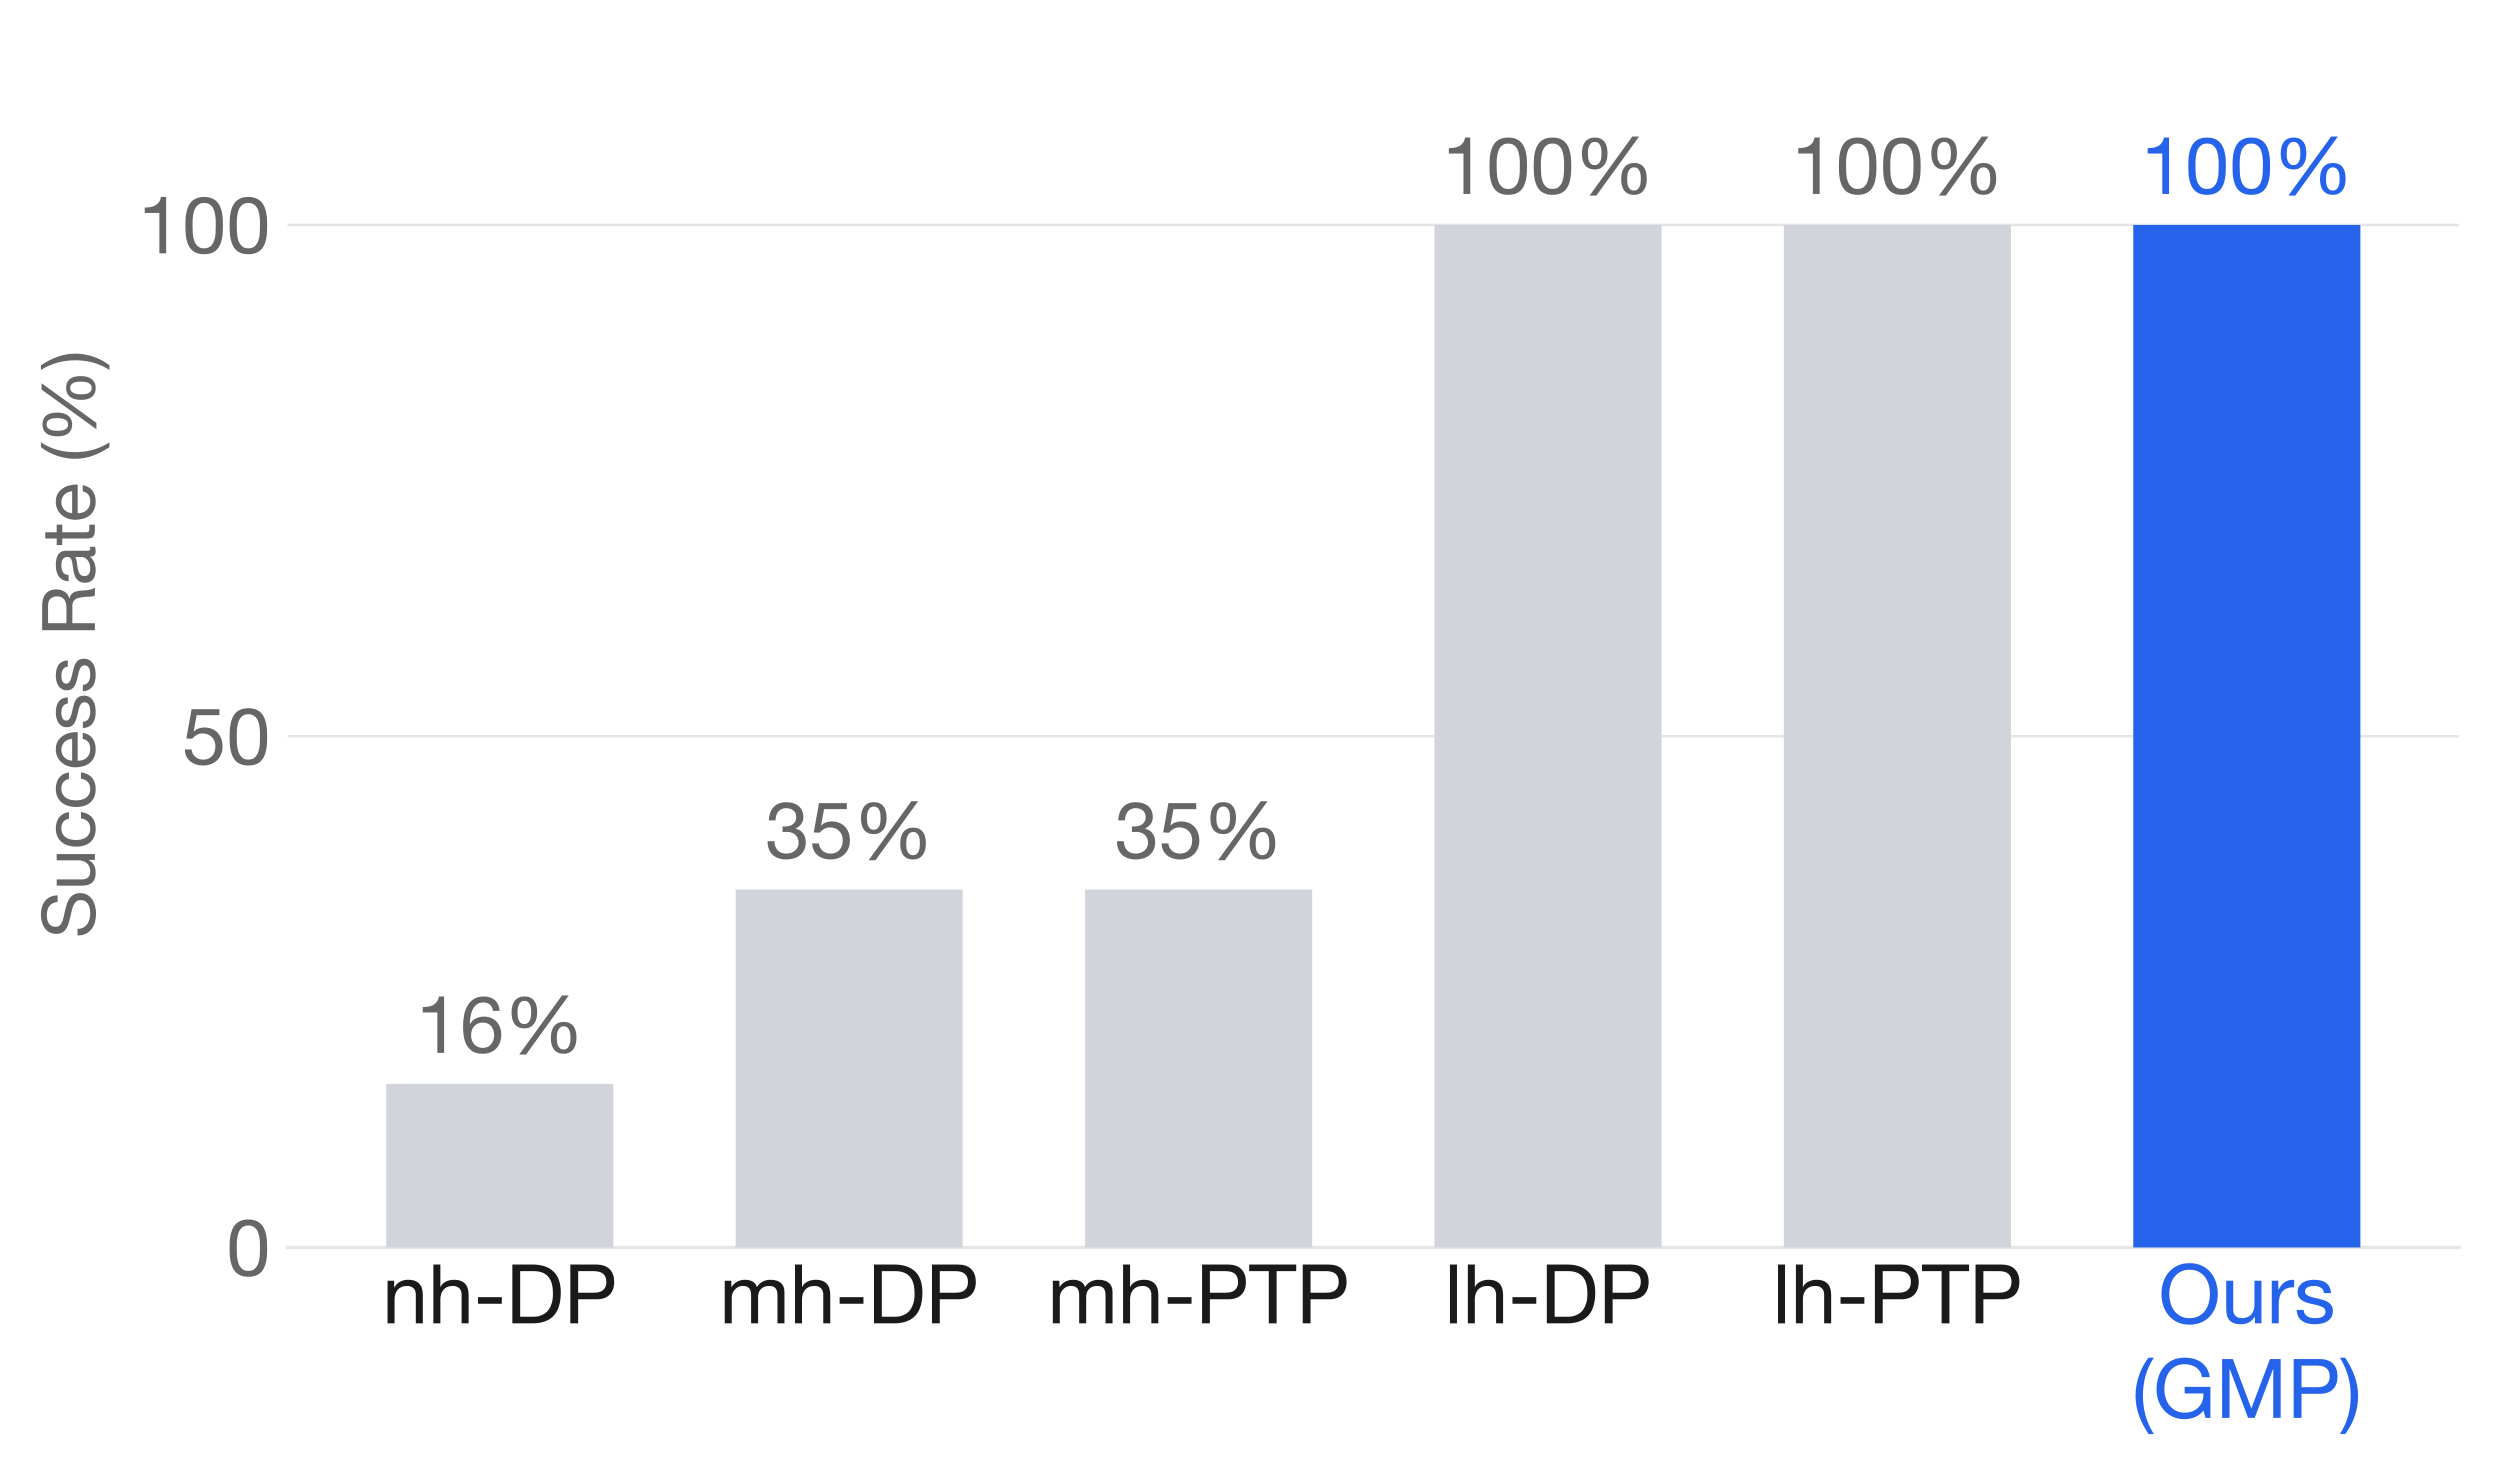
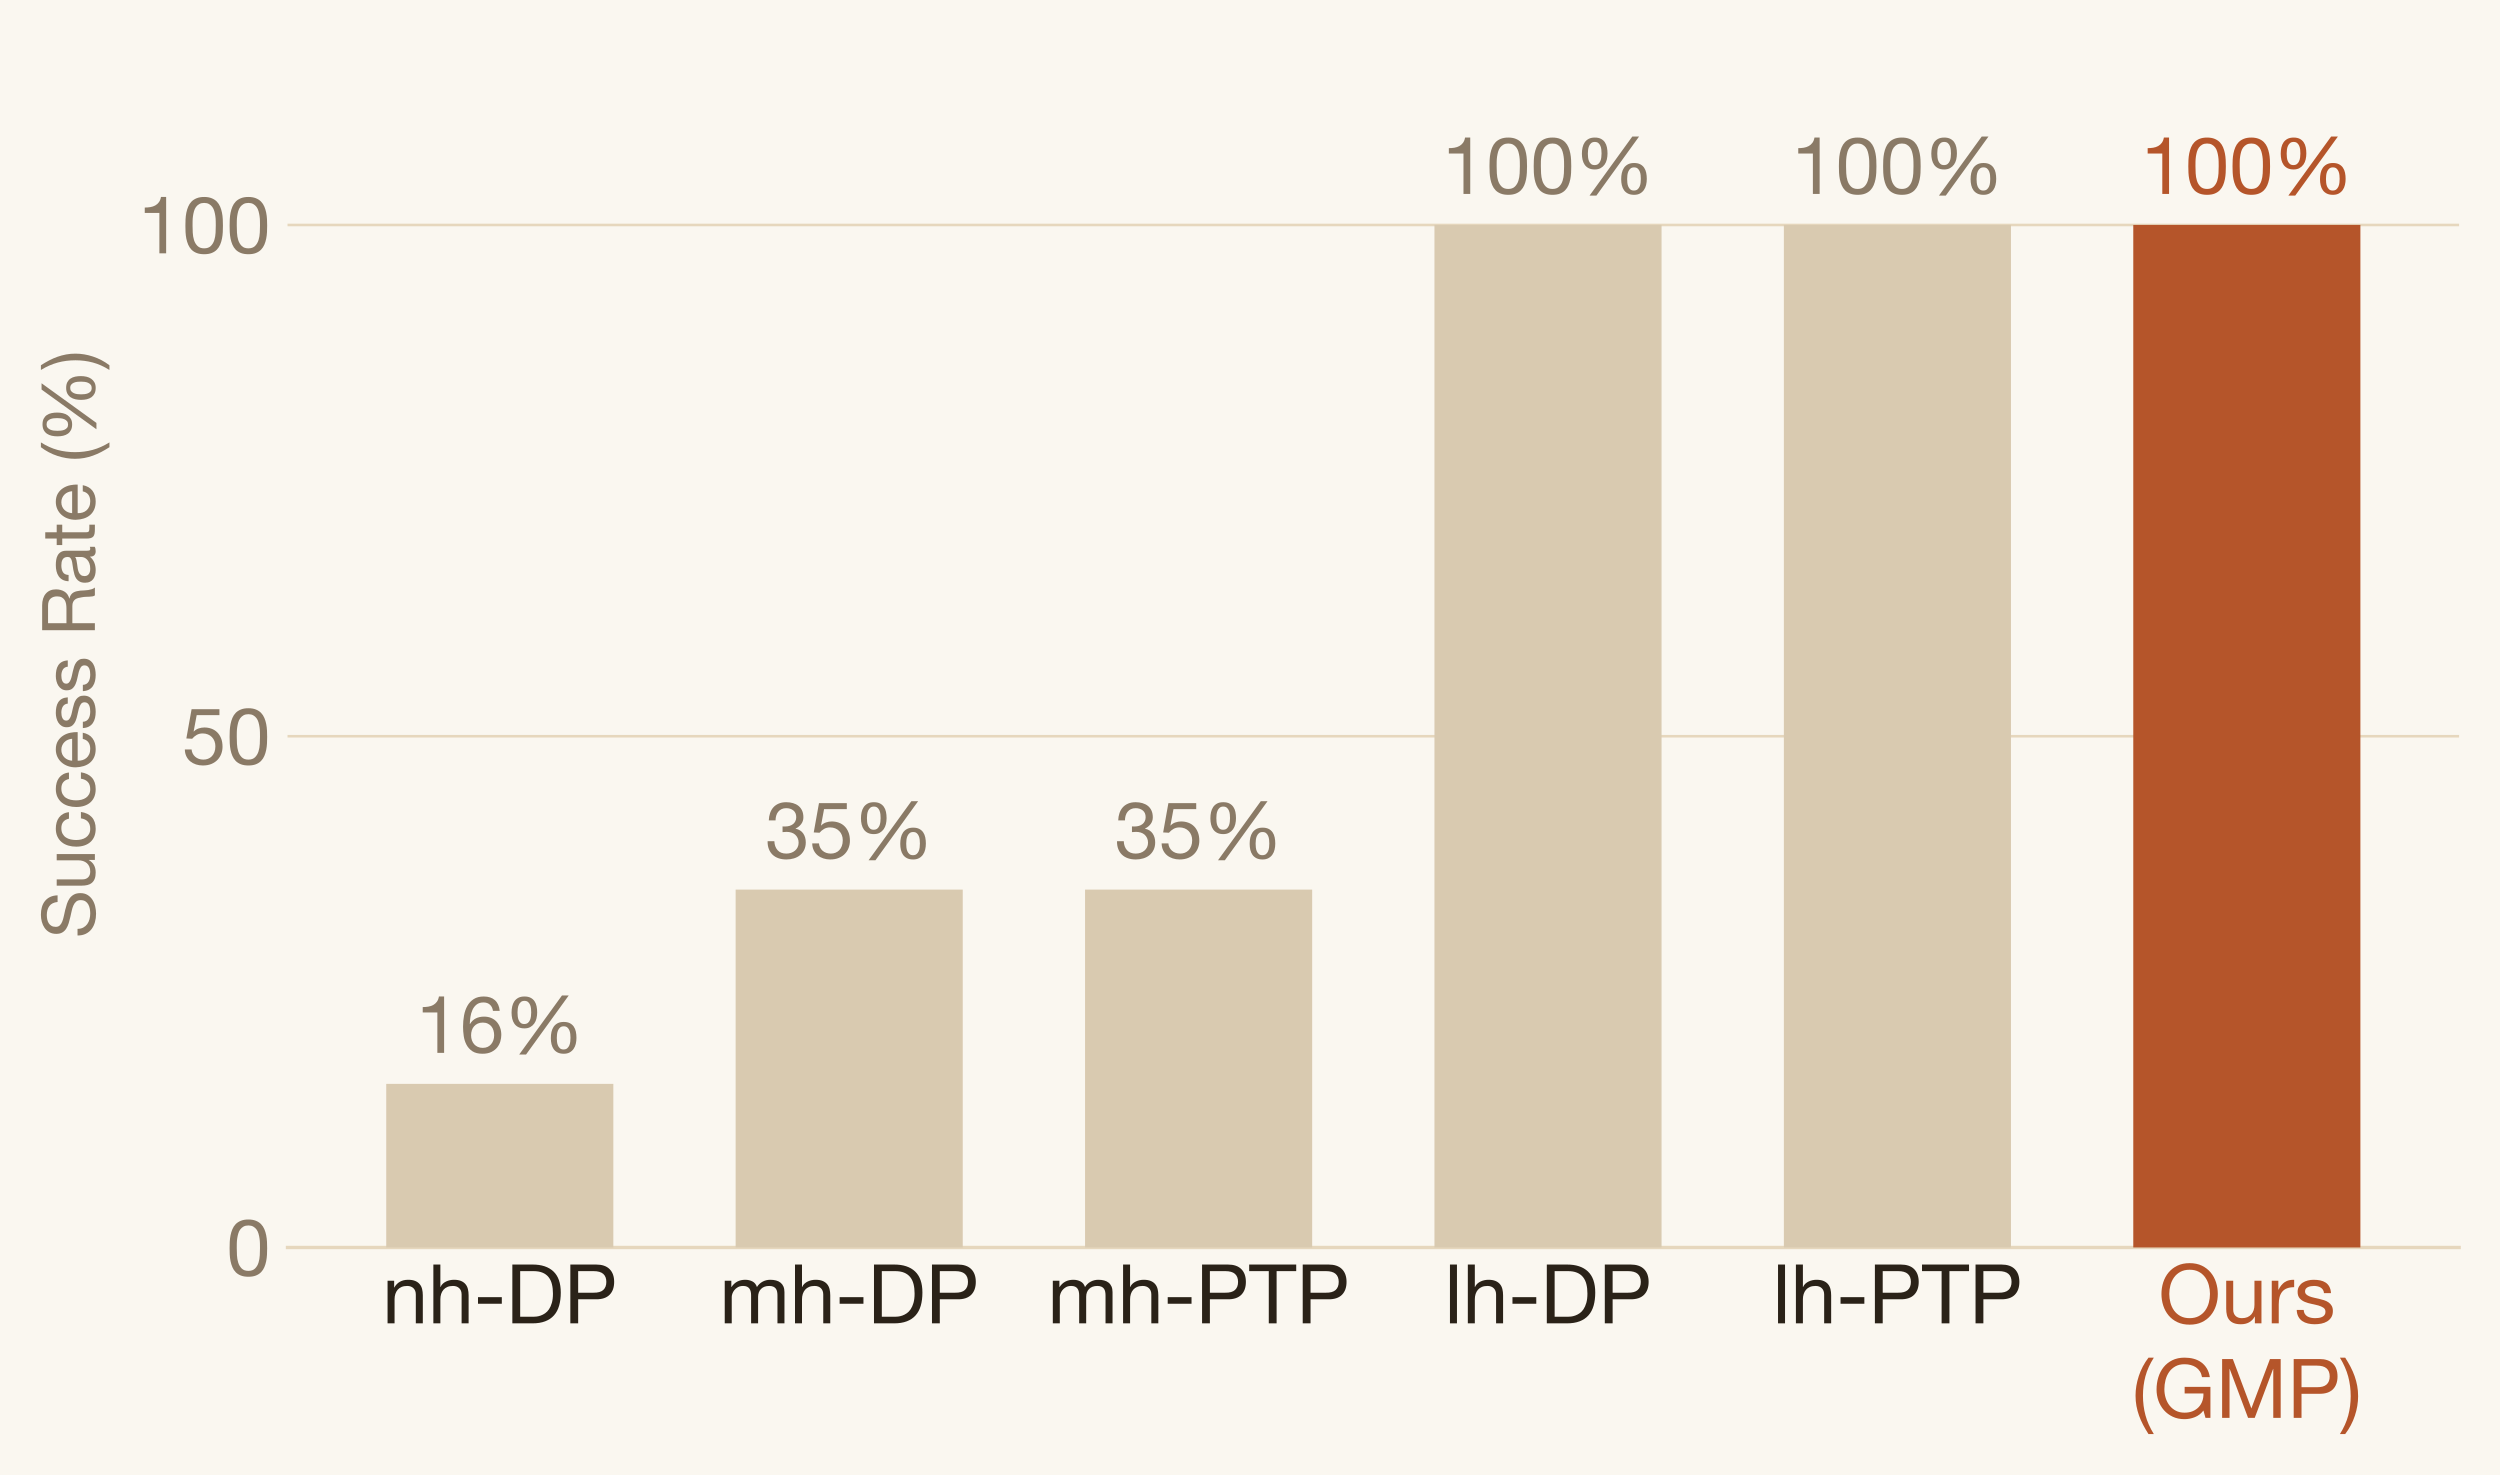
<svg xmlns="http://www.w3.org/2000/svg" xmlns:xlink="http://www.w3.org/1999/xlink" width="440.083pt" height="259.646pt" viewBox="0 0 440.083 259.646" version="1.1">
  <defs>
    <style type="text/css">*{stroke-linejoin: round; stroke-linecap: butt}</style>
  </defs>
  <g id="figure_1">
    <g id="patch_1">
-       <path d="M 0 259.646  L 440.083 259.646  L 440.083 0  L 0 0  z " style="fill: #ffffff" />
+       <path d="M 0 259.646  L 440.083 259.646  L 440.083 0  L 0 0  z " style="fill: #faf7f0" />
    </g>
    <g id="axes_1">
      <g id="patch_2">
-         <path d="M 50.613 219.6  L 432.883 219.6  L 432.883 7.2  L 50.613 7.2  z " style="fill: #ffffff" />
+         <path d="M 50.613 219.6  L 432.883 219.6  L 432.883 7.2  L 50.613 7.2  z " style="fill: #faf7f0" />
      </g>
      <g id="matplotlib.axis_1">
        <g id="xtick_1">
          <g id="line2d_1" />
          <g id="text_1">
-             <g style="fill: #1a1a1a" transform="translate(67.29484 232.9539) scale(0.145 -0.145)">
+             <g style="fill: #2a2218" transform="translate(67.29484 232.9539) scale(0.145 -0.145)">
              <defs>
                <path id="HelveticaNeue-6e" d="M 410 3309  L 410 0  L 954 0  L 954 1869  Q 954 2093 1014 2281  Q 1075 2470 1196 2611  Q 1318 2752 1500 2829  Q 1683 2906 1933 2906  Q 2246 2906 2425 2726  Q 2605 2547 2605 2240  L 2605 0  L 3149 0  L 3149 2176  Q 3149 2445 3094 2665  Q 3040 2886 2905 3046  Q 2771 3206 2553 3296  Q 2336 3386 2010 3386  Q 1274 3386 934 2784  L 922 2784  L 922 3309  L 410 3309  z " transform="scale(0.015625)" />
                <path id="HelveticaNeue-68" d="M 410 4570  L 410 0  L 954 0  L 954 1869  Q 954 2093 1014 2281  Q 1075 2470 1196 2611  Q 1318 2752 1500 2829  Q 1683 2906 1933 2906  Q 2246 2906 2425 2726  Q 2605 2547 2605 2240  L 2605 0  L 3149 0  L 3149 2176  Q 3149 2445 3094 2665  Q 3040 2886 2905 3046  Q 2771 3206 2553 3296  Q 2336 3386 2010 3386  Q 1862 3386 1705 3354  Q 1549 3322 1405 3254  Q 1261 3187 1145 3081  Q 1030 2976 966 2822  L 954 2822  L 954 4570  L 410 4570  z " transform="scale(0.015625)" />
                <path id="HelveticaNeue-2d" d="M 320 2035  L 320 1523  L 2170 1523  L 2170 2035  L 320 2035  z " transform="scale(0.015625)" />
                <path id="HelveticaNeue-44" d="M 1107 512  L 1107 4058  L 2131 4058  Q 2554 4058 2842 3939  Q 3130 3821 3312 3593  Q 3494 3366 3574 3043  Q 3654 2720 3654 2310  Q 3654 1888 3568 1590  Q 3482 1293 3347 1094  Q 3213 896 3043 781  Q 2874 666 2701 605  Q 2528 544 2374 528  Q 2221 512 2118 512  L 1107 512  z M 499 4570  L 499 0  L 2067 0  Q 2637 0 3053 160  Q 3469 320 3737 624  Q 4006 928 4134 1373  Q 4262 1818 4262 2394  Q 4262 3494 3692 4032  Q 3123 4570 2067 4570  L 499 4570  z " transform="scale(0.015625)" />
                <path id="HelveticaNeue-50" d="M 1107 2381  L 1107 4058  L 2298 4058  Q 2816 4058 3056 3843  Q 3296 3629 3296 3219  Q 3296 2810 3056 2592  Q 2816 2374 2298 2381  L 1107 2381  z M 499 4570  L 499 0  L 1107 0  L 1107 1869  L 2502 1869  Q 3194 1862 3549 2220  Q 3904 2579 3904 3219  Q 3904 3859 3549 4214  Q 3194 4570 2502 4570  L 499 4570  z " transform="scale(0.015625)" />
              </defs>
              <use xlink:href="#HelveticaNeue-6e" />
              <use xlink:href="#HelveticaNeue-68" transform="translate(55.59999 0)" />
              <use xlink:href="#HelveticaNeue-2d" transform="translate(111.2 0)" />
              <use xlink:href="#HelveticaNeue-44" transform="translate(150.1 0)" />
              <use xlink:href="#HelveticaNeue-50" transform="translate(220.5 0)" />
            </g>
          </g>
        </g>
        <g id="xtick_2">
          <g id="line2d_2" />
          <g id="text_2">
-             <g style="fill: #1a1a1a" transform="translate(126.649 232.9539) scale(0.145 -0.145)">
+             <g style="fill: #2a2218" transform="translate(126.649 232.9539) scale(0.145 -0.145)">
              <defs>
                <path id="HelveticaNeue-6d" d="M 410 3309  L 410 0  L 954 0  L 954 2061  Q 954 2157 1002 2301  Q 1050 2445 1155 2579  Q 1261 2714 1430 2810  Q 1600 2906 1837 2906  Q 2022 2906 2140 2851  Q 2259 2797 2329 2697  Q 2400 2598 2429 2464  Q 2458 2330 2458 2170  L 2458 0  L 3002 0  L 3002 2061  Q 3002 2445 3232 2675  Q 3462 2906 3866 2906  Q 4064 2906 4189 2848  Q 4314 2790 4384 2691  Q 4454 2592 4480 2457  Q 4506 2323 4506 2170  L 4506 0  L 5050 0  L 5050 2426  Q 5050 2682 4970 2864  Q 4890 3046 4746 3161  Q 4602 3277 4400 3331  Q 4198 3386 3949 3386  Q 3622 3386 3350 3238  Q 3078 3091 2912 2822  Q 2810 3130 2560 3258  Q 2310 3386 2003 3386  Q 1306 3386 934 2822  L 922 2822  L 922 3309  L 410 3309  z " transform="scale(0.015625)" />
              </defs>
              <use xlink:href="#HelveticaNeue-6d" />
              <use xlink:href="#HelveticaNeue-68" transform="translate(85.29999 0)" />
              <use xlink:href="#HelveticaNeue-2d" transform="translate(140.9 0)" />
              <use xlink:href="#HelveticaNeue-44" transform="translate(179.8 0)" />
              <use xlink:href="#HelveticaNeue-50" transform="translate(250.2 0)" />
            </g>
          </g>
        </g>
        <g id="xtick_3">
          <g id="line2d_3" />
          <g id="text_3">
-             <g style="fill: #1a1a1a" transform="translate(184.4014 232.9539) scale(0.145 -0.145)">
+             <g style="fill: #2a2218" transform="translate(184.4014 232.9539) scale(0.145 -0.145)">
              <defs>
                <path id="HelveticaNeue-54" d="M 1536 4058  L 1536 0  L 2144 0  L 2144 4058  L 3667 4058  L 3667 4570  L 13 4570  L 13 4058  L 1536 4058  z " transform="scale(0.015625)" />
              </defs>
              <use xlink:href="#HelveticaNeue-6d" />
              <use xlink:href="#HelveticaNeue-68" transform="translate(85.29999 0)" />
              <use xlink:href="#HelveticaNeue-2d" transform="translate(140.9 0)" />
              <use xlink:href="#HelveticaNeue-50" transform="translate(179.8 0)" />
              <use xlink:href="#HelveticaNeue-54" transform="translate(244.6 0)" />
              <use xlink:href="#HelveticaNeue-50" transform="translate(302 0)" />
            </g>
          </g>
        </g>
        <g id="xtick_4">
          <g id="line2d_4" />
          <g id="text_4">
-             <g style="fill: #1a1a1a" transform="translate(254.2386 232.9539) scale(0.145 -0.145)">
+             <g style="fill: #2a2218" transform="translate(254.2386 232.9539) scale(0.145 -0.145)">
              <defs>
                <path id="HelveticaNeue-6c" d="M 442 4570  L 442 0  L 986 0  L 986 4570  L 442 4570  z " transform="scale(0.015625)" />
              </defs>
              <use xlink:href="#HelveticaNeue-6c" />
              <use xlink:href="#HelveticaNeue-68" transform="translate(22.2 0)" />
              <use xlink:href="#HelveticaNeue-2d" transform="translate(77.79999 0)" />
              <use xlink:href="#HelveticaNeue-44" transform="translate(116.7 0)" />
              <use xlink:href="#HelveticaNeue-50" transform="translate(187.1 0)" />
            </g>
          </g>
        </g>
        <g id="xtick_5">
          <g id="line2d_5" />
          <g id="text_5">
-             <g style="fill: #1a1a1a" transform="translate(311.991 232.9539) scale(0.145 -0.145)">
+             <g style="fill: #2a2218" transform="translate(311.991 232.9539) scale(0.145 -0.145)">
              <use xlink:href="#HelveticaNeue-6c" />
              <use xlink:href="#HelveticaNeue-68" transform="translate(22.2 0)" />
              <use xlink:href="#HelveticaNeue-2d" transform="translate(77.79999 0)" />
              <use xlink:href="#HelveticaNeue-50" transform="translate(116.7 0)" />
              <use xlink:href="#HelveticaNeue-54" transform="translate(181.5 0)" />
              <use xlink:href="#HelveticaNeue-50" transform="translate(238.9 0)" />
            </g>
          </g>
        </g>
        <g id="xtick_6">
          <g id="line2d_6" />
          <g id="text_6">
-             <g style="fill: #2563eb" transform="translate(379.9375 232.9539) scale(0.145 -0.145)">
+             <g style="fill: #b5552a" transform="translate(379.9375 232.9539) scale(0.145 -0.145)">
              <defs>
                <path id="HelveticaNeue-4f" d="M 851 2285  Q 851 2630 940 2966  Q 1030 3302 1222 3571  Q 1414 3840 1715 4003  Q 2016 4166 2432 4166  Q 2848 4166 3149 4003  Q 3450 3840 3642 3571  Q 3834 3302 3923 2966  Q 4013 2630 4013 2285  Q 4013 1939 3923 1603  Q 3834 1267 3642 998  Q 3450 730 3149 566  Q 2848 403 2432 403  Q 2016 403 1715 566  Q 1414 730 1222 998  Q 1030 1267 940 1603  Q 851 1939 851 2285  z M 243 2285  Q 243 1818 380 1386  Q 518 954 793 621  Q 1069 288 1478 93  Q 1888 -102 2432 -102  Q 2976 -102 3385 93  Q 3795 288 4070 621  Q 4346 954 4483 1386  Q 4621 1818 4621 2285  Q 4621 2752 4483 3184  Q 4346 3616 4070 3949  Q 3795 4282 3385 4480  Q 2976 4678 2432 4678  Q 1888 4678 1478 4480  Q 1069 4282 793 3949  Q 518 3616 380 3184  Q 243 2752 243 2285  z " transform="scale(0.015625)" />
                <path id="HelveticaNeue-75" d="M 3149 0  L 3149 3309  L 2605 3309  L 2605 1440  Q 2605 1216 2544 1027  Q 2483 838 2361 697  Q 2240 557 2057 480  Q 1875 403 1626 403  Q 1312 403 1133 582  Q 954 762 954 1069  L 954 3309  L 410 3309  L 410 1133  Q 410 864 464 643  Q 518 422 652 262  Q 787 102 1004 16  Q 1222 -70 1549 -70  Q 1914 -70 2182 74  Q 2451 218 2624 525  L 2637 525  L 2637 0  L 3149 0  z " transform="scale(0.015625)" />
                <path id="HelveticaNeue-72" d="M 390 3309  L 390 0  L 934 0  L 934 1472  Q 934 1792 998 2038  Q 1062 2285 1203 2457  Q 1344 2630 1574 2720  Q 1805 2810 2131 2810  L 2131 3386  Q 1690 3398 1402 3206  Q 1114 3014 915 2611  L 902 2611  L 902 3309  L 390 3309  z " transform="scale(0.015625)" />
                <path id="HelveticaNeue-73" d="M 742 1043  L 198 1043  Q 211 736 326 521  Q 442 307 634 176  Q 826 45 1075 -12  Q 1325 -70 1600 -70  Q 1850 -70 2102 -22  Q 2355 26 2556 147  Q 2758 269 2883 467  Q 3008 666 3008 966  Q 3008 1203 2915 1363  Q 2822 1523 2672 1628  Q 2522 1734 2326 1798  Q 2131 1862 1926 1907  Q 1734 1952 1542 1993  Q 1350 2035 1196 2096  Q 1043 2157 944 2249  Q 845 2342 845 2483  Q 845 2611 909 2691  Q 973 2771 1075 2819  Q 1178 2867 1302 2886  Q 1427 2906 1549 2906  Q 1683 2906 1814 2877  Q 1946 2848 2054 2784  Q 2163 2720 2233 2614  Q 2304 2509 2317 2349  L 2861 2349  Q 2842 2650 2733 2851  Q 2624 3053 2441 3171  Q 2259 3290 2022 3338  Q 1786 3386 1504 3386  Q 1286 3386 1065 3331  Q 845 3277 669 3165  Q 493 3053 381 2873  Q 269 2694 269 2445  Q 269 2125 429 1945  Q 589 1766 829 1667  Q 1069 1568 1350 1513  Q 1632 1459 1872 1392  Q 2112 1325 2272 1216  Q 2432 1107 2432 896  Q 2432 742 2355 643  Q 2278 544 2160 493  Q 2042 442 1901 422  Q 1760 403 1632 403  Q 1466 403 1309 435  Q 1152 467 1027 540  Q 902 614 825 739  Q 749 864 742 1043  z " transform="scale(0.015625)" />
              </defs>
              <use xlink:href="#HelveticaNeue-4f" />
              <use xlink:href="#HelveticaNeue-75" transform="translate(75.99998 0)" />
              <use xlink:href="#HelveticaNeue-72" transform="translate(131.6 0)" />
              <use xlink:href="#HelveticaNeue-73" transform="translate(164.9 0)" />
            </g>
-             <g style="fill: #2563eb" transform="translate(375.2454 249.589) scale(0.145 -0.145)">
+             <g style="fill: #b5552a" transform="translate(375.2454 249.589) scale(0.145 -0.145)">
              <defs>
                <path id="HelveticaNeue-28" d="M 1306 -1261  L 1722 -1261  Q 1267 -525 1072 198  Q 877 922 877 1728  Q 877 2515 1069 3232  Q 1261 3949 1722 4678  L 1306 4678  Q 806 4019 553 3251  Q 301 2483 301 1728  Q 301 1306 371 922  Q 442 538 573 173  Q 704 -192 889 -547  Q 1075 -902 1306 -1261  z " transform="scale(0.015625)" />
                <path id="HelveticaNeue-47" d="M 3917 570  L 4077 0  L 4461 0  L 4461 2406  L 2458 2406  L 2458 1894  L 3917 1894  Q 3930 1581 3834 1309  Q 3738 1037 3549 835  Q 3360 634 3085 518  Q 2810 403 2451 403  Q 2067 403 1776 553  Q 1485 704 1286 957  Q 1088 1210 985 1539  Q 883 1869 883 2227  Q 883 2592 972 2941  Q 1062 3290 1251 3562  Q 1440 3834 1737 4000  Q 2035 4166 2451 4166  Q 2707 4166 2934 4105  Q 3162 4045 3341 3923  Q 3520 3802 3641 3613  Q 3763 3424 3808 3162  L 4416 3162  Q 4352 3565 4176 3849  Q 4000 4134 3741 4320  Q 3482 4506 3152 4592  Q 2822 4678 2451 4678  Q 1907 4678 1500 4476  Q 1094 4275 822 3936  Q 550 3597 412 3145  Q 275 2694 275 2195  Q 275 1747 422 1331  Q 570 915 851 595  Q 1133 275 1536 86  Q 1939 -102 2451 -102  Q 2854 -102 3251 54  Q 3648 211 3917 570  z " transform="scale(0.015625)" />
                <path id="HelveticaNeue-4d" d="M 512 4570  L 512 0  L 1088 0  L 1088 3802  L 1101 3802  L 2528 0  L 3046 0  L 4474 3802  L 4486 3802  L 4486 0  L 5062 0  L 5062 4570  L 4230 4570  L 2784 730  L 1344 4570  L 512 4570  z " transform="scale(0.015625)" />
                <path id="HelveticaNeue-29" d="M -58 -1261  L 352 -1261  Q 851 -602 1104 163  Q 1357 928 1357 1683  Q 1357 2106 1286 2490  Q 1216 2874 1085 3242  Q 954 3610 768 3965  Q 582 4320 352 4678  L -58 4678  Q 390 3942 585 3216  Q 781 2490 781 1683  Q 781 902 589 182  Q 397 -538 -58 -1261  z " transform="scale(0.015625)" />
              </defs>
              <use xlink:href="#HelveticaNeue-28" />
              <use xlink:href="#HelveticaNeue-47" transform="translate(25.89999 0)" />
              <use xlink:href="#HelveticaNeue-4d" transform="translate(101.8 0)" />
              <use xlink:href="#HelveticaNeue-50" transform="translate(188.9 0)" />
              <use xlink:href="#HelveticaNeue-29" transform="translate(253.7 0)" />
            </g>
          </g>
        </g>
      </g>
      <g id="matplotlib.axis_2">
        <g id="ytick_1">
          <g id="line2d_7">
-             <path d="M 50.613 219.6  L 432.883 219.6  " clip-path="url(#p4e3137ba46)" style="fill: none; stroke: #e5e5e5; stroke-width: 0.45; stroke-linecap: square" />
+             <path d="M 50.613 219.6  L 432.883 219.6  " clip-path="url(#p691daef8e1)" style="fill: none; stroke: #e6d7bd; stroke-width: 0.45; stroke-linecap: square" />
          </g>
          <g id="line2d_8" />
          <g id="text_7">
-             <g style="fill: #666666" transform="translate(39.82984 224.5984) scale(0.14 -0.14)">
+             <g style="fill: #8a7a66" transform="translate(39.82984 224.5984) scale(0.14 -0.14)">
              <defs>
                <path id="HelveticaNeue-30" d="M 845 2234  Q 845 2400 848 2601  Q 851 2803 880 3004  Q 909 3206 963 3398  Q 1018 3590 1123 3734  Q 1229 3878 1389 3968  Q 1549 4058 1779 4058  Q 2010 4058 2170 3968  Q 2330 3878 2435 3734  Q 2541 3590 2595 3398  Q 2650 3206 2678 3004  Q 2707 2803 2710 2601  Q 2714 2400 2714 2234  Q 2714 1978 2698 1661  Q 2682 1344 2595 1065  Q 2509 787 2317 595  Q 2125 403 1779 403  Q 1434 403 1242 595  Q 1050 787 963 1065  Q 877 1344 861 1661  Q 845 1978 845 2234  z M 269 2227  Q 269 1978 281 1709  Q 294 1440 345 1184  Q 397 928 493 701  Q 589 474 755 301  Q 922 128 1174 29  Q 1427 -70 1779 -70  Q 2138 -70 2387 29  Q 2637 128 2803 301  Q 2970 474 3066 701  Q 3162 928 3213 1184  Q 3264 1440 3277 1709  Q 3290 1978 3290 2227  Q 3290 2477 3277 2745  Q 3264 3014 3213 3270  Q 3162 3526 3066 3756  Q 2970 3987 2803 4160  Q 2637 4333 2384 4435  Q 2131 4538 1779 4538  Q 1427 4538 1174 4435  Q 922 4333 755 4160  Q 589 3987 493 3756  Q 397 3526 345 3270  Q 294 3014 281 2745  Q 269 2477 269 2227  z " transform="scale(0.015625)" />
              </defs>
              <use xlink:href="#HelveticaNeue-30" />
            </g>
          </g>
        </g>
        <g id="ytick_2">
          <g id="line2d_9">
-             <path d="M 50.613 129.6  L 432.883 129.6  " clip-path="url(#p4e3137ba46)" style="fill: none; stroke: #e5e5e5; stroke-width: 0.45; stroke-linecap: square" />
+             <path d="M 50.613 129.6  L 432.883 129.6  " clip-path="url(#p691daef8e1)" style="fill: none; stroke: #e6d7bd; stroke-width: 0.45; stroke-linecap: square" />
          </g>
          <g id="line2d_10" />
          <g id="text_8">
-             <g style="fill: #666666" transform="translate(32.04672 134.5984) scale(0.14 -0.14)">
+             <g style="fill: #8a7a66" transform="translate(32.04672 134.5984) scale(0.14 -0.14)">
              <defs>
                <path id="HelveticaNeue-35" d="M 3008 3981  L 3008 4461  L 768 4461  L 346 2106  L 813 2080  Q 973 2272 1181 2390  Q 1389 2509 1658 2509  Q 1888 2509 2077 2432  Q 2266 2355 2400 2217  Q 2534 2080 2608 1891  Q 2682 1702 2682 1478  Q 2682 1210 2605 1008  Q 2528 806 2397 672  Q 2266 538 2090 470  Q 1914 403 1722 403  Q 1517 403 1347 464  Q 1178 525 1053 637  Q 928 749 854 899  Q 781 1050 768 1222  L 224 1222  Q 230 915 345 672  Q 461 429 659 265  Q 858 102 1117 16  Q 1376 -70 1670 -70  Q 2067 -70 2364 54  Q 2662 179 2860 390  Q 3059 602 3158 874  Q 3258 1146 3258 1434  Q 3258 1824 3142 2115  Q 3027 2406 2828 2601  Q 2630 2797 2361 2893  Q 2093 2989 1792 2989  Q 1562 2989 1328 2909  Q 1094 2829 947 2662  L 934 2675  L 1178 3981  L 3008 3981  z " transform="scale(0.015625)" />
              </defs>
              <use xlink:href="#HelveticaNeue-35" />
              <use xlink:href="#HelveticaNeue-30" transform="translate(55.59999 0)" />
            </g>
          </g>
        </g>
        <g id="ytick_3">
          <g id="line2d_11">
-             <path d="M 50.613 39.6  L 432.883 39.6  " clip-path="url(#p4e3137ba46)" style="fill: none; stroke: #e5e5e5; stroke-width: 0.45; stroke-linecap: square" />
+             <path d="M 50.613 39.6  L 432.883 39.6  " clip-path="url(#p691daef8e1)" style="fill: none; stroke: #e6d7bd; stroke-width: 0.45; stroke-linecap: square" />
          </g>
          <g id="line2d_12" />
          <g id="text_9">
-             <g style="fill: #666666" transform="translate(24.26359 44.59844) scale(0.14 -0.14)">
+             <g style="fill: #8a7a66" transform="translate(24.26359 44.59844) scale(0.14 -0.14)">
              <defs>
                <path id="HelveticaNeue-31" d="M 2278 0  L 2278 4538  L 1862 4538  Q 1818 4282 1696 4115  Q 1574 3949 1398 3853  Q 1222 3757 1004 3721  Q 787 3686 557 3686  L 557 3251  L 1734 3251  L 1734 0  L 2278 0  z " transform="scale(0.015625)" />
              </defs>
              <use xlink:href="#HelveticaNeue-31" />
              <use xlink:href="#HelveticaNeue-30" transform="translate(55.59999 0)" />
              <use xlink:href="#HelveticaNeue-30" transform="translate(111.2 0)" />
            </g>
          </g>
        </g>
        <g id="text_10">
-           <g style="fill: #666666" transform="translate(16.70219 165.1603) rotate(-90) scale(0.13 -0.13)">
+           <g style="fill: #8a7a66" transform="translate(16.70219 165.1603) rotate(-90) scale(0.13 -0.13)">
            <defs>
              <path id="HelveticaNeue-53" d="M 3142 3232  L 3718 3232  Q 3706 3610 3574 3882  Q 3443 4154 3216 4333  Q 2989 4512 2688 4595  Q 2387 4678 2035 4678  Q 1722 4678 1424 4598  Q 1126 4518 892 4355  Q 659 4192 518 3939  Q 378 3686 378 3341  Q 378 3027 502 2819  Q 627 2611 835 2480  Q 1043 2349 1305 2269  Q 1568 2189 1840 2128  Q 2112 2067 2374 2009  Q 2637 1952 2845 1859  Q 3053 1766 3177 1619  Q 3302 1472 3302 1235  Q 3302 986 3200 826  Q 3098 666 2931 573  Q 2765 480 2557 441  Q 2349 403 2144 403  Q 1888 403 1645 467  Q 1402 531 1219 665  Q 1037 800 925 1008  Q 813 1216 813 1504  L 237 1504  Q 237 1088 387 784  Q 538 480 797 285  Q 1056 90 1398 -6  Q 1741 -102 2125 -102  Q 2438 -102 2755 -28  Q 3072 45 3328 208  Q 3584 371 3747 630  Q 3910 890 3910 1254  Q 3910 1594 3785 1818  Q 3661 2042 3453 2189  Q 3245 2336 2982 2422  Q 2720 2509 2448 2573  Q 2176 2637 1913 2691  Q 1651 2746 1443 2829  Q 1235 2912 1110 3043  Q 986 3174 986 3386  Q 986 3610 1072 3760  Q 1158 3910 1302 4000  Q 1446 4090 1632 4128  Q 1818 4166 2010 4166  Q 2483 4166 2787 3945  Q 3091 3725 3142 3232  z " transform="scale(0.015625)" />
              <path id="HelveticaNeue-63" d="M 2656 2246  L 3219 2246  Q 3187 2541 3065 2755  Q 2944 2970 2755 3110  Q 2566 3251 2320 3318  Q 2074 3386 1792 3386  Q 1402 3386 1107 3248  Q 813 3110 617 2870  Q 422 2630 326 2307  Q 230 1984 230 1613  Q 230 1242 329 931  Q 429 621 624 397  Q 819 173 1110 51  Q 1402 -70 1779 -70  Q 2413 -70 2781 262  Q 3149 595 3238 1210  L 2682 1210  Q 2630 826 2403 614  Q 2176 403 1773 403  Q 1517 403 1331 505  Q 1146 608 1030 777  Q 915 947 860 1164  Q 806 1382 806 1613  Q 806 1862 857 2096  Q 909 2330 1027 2509  Q 1146 2688 1344 2797  Q 1542 2906 1837 2906  Q 2182 2906 2387 2733  Q 2592 2560 2656 2246  z " transform="scale(0.015625)" />
              <path id="HelveticaNeue-65" d="M 2707 1971  L 806 1971  Q 819 2163 889 2332  Q 960 2502 1081 2630  Q 1203 2758 1372 2832  Q 1542 2906 1754 2906  Q 1958 2906 2128 2832  Q 2298 2758 2422 2633  Q 2547 2509 2620 2336  Q 2694 2163 2707 1971  z M 3232 1050  L 2694 1050  Q 2624 723 2403 563  Q 2182 403 1837 403  Q 1568 403 1369 492  Q 1171 582 1043 732  Q 915 883 857 1078  Q 800 1274 806 1491  L 3283 1491  Q 3296 1792 3229 2125  Q 3162 2458 2986 2739  Q 2810 3021 2518 3203  Q 2227 3386 1786 3386  Q 1446 3386 1161 3258  Q 877 3130 669 2899  Q 461 2669 345 2355  Q 230 2042 230 1664  Q 243 1286 342 966  Q 442 646 640 416  Q 838 186 1129 58  Q 1421 -70 1818 -70  Q 2381 -70 2752 211  Q 3123 493 3232 1050  z " transform="scale(0.015625)" />
              <path id="HelveticaNeue-20" transform="scale(0.015625)" />
              <path id="HelveticaNeue-52" d="M 499 4570  L 499 0  L 1107 0  L 1107 1952  L 2592 1952  Q 2816 1952 2950 1885  Q 3085 1818 3168 1706  Q 3251 1594 3289 1443  Q 3328 1293 3354 1126  Q 3386 960 3392 787  Q 3398 614 3404 464  Q 3411 314 3433 192  Q 3456 70 3520 0  L 4198 0  Q 4102 115 4054 265  Q 4006 416 3980 582  Q 3955 749 3948 921  Q 3942 1094 3930 1261  Q 3910 1427 3875 1580  Q 3840 1734 3766 1859  Q 3693 1984 3568 2073  Q 3443 2163 3245 2202  L 3245 2214  Q 3661 2330 3849 2643  Q 4038 2957 4038 3373  Q 4038 3930 3670 4250  Q 3302 4570 2650 4570  L 499 4570  z M 2374 2464  L 1107 2464  L 1107 4058  L 2618 4058  Q 3046 4058 3238 3840  Q 3430 3622 3430 3277  Q 3430 3027 3344 2870  Q 3258 2714 3114 2621  Q 2970 2528 2778 2496  Q 2586 2464 2374 2464  z " transform="scale(0.015625)" />
              <path id="HelveticaNeue-61" d="M 3341 13  Q 3200 -70 2950 -70  Q 2739 -70 2614 48  Q 2490 166 2490 435  Q 2266 166 1968 48  Q 1670 -70 1325 -70  Q 1101 -70 899 -19  Q 698 32 550 141  Q 403 250 316 426  Q 230 602 230 851  Q 230 1133 326 1312  Q 422 1491 579 1603  Q 736 1715 937 1772  Q 1139 1830 1350 1869  Q 1574 1914 1776 1936  Q 1978 1958 2131 2000  Q 2285 2042 2374 2122  Q 2464 2202 2464 2355  Q 2464 2534 2397 2643  Q 2330 2752 2224 2809  Q 2118 2867 1987 2886  Q 1856 2906 1728 2906  Q 1382 2906 1152 2774  Q 922 2643 902 2278  L 358 2278  Q 371 2586 486 2797  Q 602 3008 794 3139  Q 986 3270 1232 3328  Q 1478 3386 1760 3386  Q 1984 3386 2205 3354  Q 2426 3322 2605 3222  Q 2784 3123 2893 2944  Q 3002 2765 3002 2477  L 3002 774  Q 3002 582 3024 492  Q 3046 403 3174 403  Q 3245 403 3341 435  L 3341 13  z M 2458 1709  Q 2355 1632 2188 1597  Q 2022 1562 1840 1539  Q 1658 1517 1472 1488  Q 1286 1459 1139 1395  Q 992 1331 899 1212  Q 806 1094 806 890  Q 806 755 860 662  Q 915 570 1001 512  Q 1088 454 1203 428  Q 1318 403 1446 403  Q 1715 403 1907 476  Q 2099 550 2220 662  Q 2342 774 2400 905  Q 2458 1037 2458 1152  L 2458 1709  z " transform="scale(0.015625)" />
              <path id="HelveticaNeue-74" d="M 1165 3309  L 1165 4301  L 621 4301  L 621 3309  L 58 3309  L 58 2829  L 621 2829  L 621 723  Q 621 493 665 352  Q 710 211 803 134  Q 896 58 1046 29  Q 1197 0 1408 0  L 1824 0  L 1824 480  L 1574 480  Q 1446 480 1366 489  Q 1286 499 1241 531  Q 1197 563 1181 620  Q 1165 678 1165 774  L 1165 2829  L 1824 2829  L 1824 3309  L 1165 3309  z " transform="scale(0.015625)" />
              <path id="HelveticaNeue-25" d="M 1069 3251  Q 1069 3398 1088 3561  Q 1107 3725 1168 3862  Q 1229 4000 1337 4093  Q 1446 4186 1626 4186  Q 1811 4186 1916 4093  Q 2022 4000 2080 3862  Q 2138 3725 2154 3561  Q 2170 3398 2170 3258  Q 2170 3110 2150 2944  Q 2131 2778 2070 2640  Q 2010 2502 1901 2412  Q 1792 2323 1606 2323  Q 1427 2323 1321 2416  Q 1216 2509 1158 2646  Q 1101 2784 1085 2947  Q 1069 3110 1069 3251  z M 589 3238  Q 589 2976 643 2745  Q 698 2515 819 2342  Q 941 2170 1139 2070  Q 1338 1971 1626 1971  Q 1907 1971 2099 2080  Q 2291 2189 2416 2365  Q 2541 2541 2595 2774  Q 2650 3008 2650 3258  Q 2650 3520 2602 3753  Q 2554 3987 2435 4160  Q 2317 4333 2121 4435  Q 1926 4538 1626 4538  Q 1331 4538 1132 4432  Q 934 4326 812 4147  Q 691 3968 640 3734  Q 589 3501 589 3238  z M 4230 1203  Q 4230 1350 4249 1513  Q 4269 1677 4329 1814  Q 4390 1952 4499 2045  Q 4608 2138 4787 2138  Q 4973 2138 5078 2045  Q 5184 1952 5241 1814  Q 5299 1677 5315 1513  Q 5331 1350 5331 1210  Q 5331 1062 5312 896  Q 5293 730 5232 592  Q 5171 454 5062 364  Q 4954 275 4768 275  Q 4589 275 4483 368  Q 4378 461 4320 598  Q 4262 736 4246 899  Q 4230 1062 4230 1203  z M 3750 1190  Q 3750 928 3804 697  Q 3859 467 3980 297  Q 4102 128 4300 29  Q 4499 -70 4787 -70  Q 5069 -70 5261 35  Q 5453 141 5577 317  Q 5702 493 5756 726  Q 5811 960 5811 1210  Q 5811 1472 5763 1705  Q 5715 1939 5596 2112  Q 5478 2285 5283 2387  Q 5088 2490 4787 2490  Q 4493 2490 4294 2384  Q 4096 2278 3974 2099  Q 3853 1920 3801 1686  Q 3750 1453 3750 1190  z M 4646 4621  L 1203 -134  L 1754 -134  L 5190 4621  L 4646 4621  z " transform="scale(0.015625)" />
            </defs>
            <use xlink:href="#HelveticaNeue-53" />
            <use xlink:href="#HelveticaNeue-75" transform="translate(64.79999 0)" />
            <use xlink:href="#HelveticaNeue-63" transform="translate(120.4 0)" />
            <use xlink:href="#HelveticaNeue-63" transform="translate(174.1 0)" />
            <use xlink:href="#HelveticaNeue-65" transform="translate(227.8 0)" />
            <use xlink:href="#HelveticaNeue-73" transform="translate(281.5 0)" />
            <use xlink:href="#HelveticaNeue-73" transform="translate(331.5 0)" />
            <use xlink:href="#HelveticaNeue-20" transform="translate(381.4999 0)" />
            <use xlink:href="#HelveticaNeue-52" transform="translate(409.2999 0)" />
            <use xlink:href="#HelveticaNeue-61" transform="translate(477.7999 0)" />
            <use xlink:href="#HelveticaNeue-74" transform="translate(531.4999 0)" />
            <use xlink:href="#HelveticaNeue-65" transform="translate(562.9999 0)" />
            <use xlink:href="#HelveticaNeue-20" transform="translate(616.6999 0)" />
            <use xlink:href="#HelveticaNeue-28" transform="translate(644.4999 0)" />
            <use xlink:href="#HelveticaNeue-25" transform="translate(670.3999 0)" />
            <use xlink:href="#HelveticaNeue-29" transform="translate(770.3999 0)" />
          </g>
        </g>
      </g>
      <g id="patch_3">
-         <path d="M 50.613 219.6  L 432.883 219.6  " style="fill: none; stroke: #e5e5e5; stroke-width: 0.6; stroke-linejoin: miter; stroke-linecap: square" />
+         <path d="M 50.613 219.6  L 432.883 219.6  " style="fill: none; stroke: #e6d7bd; stroke-width: 0.6; stroke-linejoin: miter; stroke-linecap: square" />
      </g>
      <g id="patch_4">
-         <path d="M 67.989 219.6  L 107.969 219.6  L 107.969 190.8  L 67.989 190.8  z " clip-path="url(#p4e3137ba46)" style="fill: #d1d5db" />
+         <path d="M 67.989 219.6  L 107.969 219.6  L 107.969 190.8  L 67.989 190.8  z " clip-path="url(#p691daef8e1)" style="fill: #d9cab0" />
      </g>
      <g id="patch_5">
-         <path d="M 129.497 219.6  L 169.476 219.6  L 169.476 156.6  L 129.497 156.6  z " clip-path="url(#p4e3137ba46)" style="fill: #d1d5db" />
+         <path d="M 129.497 219.6  L 169.476 219.6  L 169.476 156.6  L 129.497 156.6  z " clip-path="url(#p691daef8e1)" style="fill: #d9cab0" />
      </g>
      <g id="patch_6">
-         <path d="M 191.004 219.6  L 230.984 219.6  L 230.984 156.6  L 191.004 156.6  z " clip-path="url(#p4e3137ba46)" style="fill: #d1d5db" />
+         <path d="M 191.004 219.6  L 230.984 219.6  L 230.984 156.6  L 191.004 156.6  z " clip-path="url(#p691daef8e1)" style="fill: #d9cab0" />
      </g>
      <g id="patch_7">
-         <path d="M 252.512 219.6  L 292.492 219.6  L 292.492 39.6  L 252.512 39.6  z " clip-path="url(#p4e3137ba46)" style="fill: #d1d5db" />
+         <path d="M 252.512 219.6  L 292.492 219.6  L 292.492 39.6  L 252.512 39.6  z " clip-path="url(#p691daef8e1)" style="fill: #d9cab0" />
      </g>
      <g id="patch_8">
-         <path d="M 314.019 219.6  L 353.999 219.6  L 353.999 39.6  L 314.019 39.6  z " clip-path="url(#p4e3137ba46)" style="fill: #d1d5db" />
+         <path d="M 314.019 219.6  L 353.999 219.6  L 353.999 39.6  L 314.019 39.6  z " clip-path="url(#p691daef8e1)" style="fill: #d9cab0" />
      </g>
      <g id="patch_9">
-         <path d="M 375.527 219.6  L 415.507 219.6  L 415.507 39.6  L 375.527 39.6  z " clip-path="url(#p4e3137ba46)" style="fill: #2563eb" />
+         <path d="M 375.527 219.6  L 415.507 219.6  L 415.507 39.6  L 375.527 39.6  z " clip-path="url(#p691daef8e1)" style="fill: #b5552a" />
      </g>
      <g id="text_11">
-         <g style="fill: #666666" transform="translate(73.19574 185.3416) scale(0.14 -0.14)">
+         <g style="fill: #8a7a66" transform="translate(73.19574 185.3416) scale(0.14 -0.14)">
          <defs>
            <path id="HelveticaNeue-36" d="M 2650 3379  L 3194 3379  Q 3142 3942 2809 4240  Q 2477 4538 1914 4538  Q 1427 4538 1107 4333  Q 787 4128 595 3789  Q 403 3450 323 3011  Q 243 2573 243 2106  Q 243 1747 297 1363  Q 352 979 518 659  Q 685 339 992 134  Q 1299 -70 1805 -70  Q 2234 -70 2525 74  Q 2816 218 2992 438  Q 3168 659 3245 928  Q 3322 1197 3322 1446  Q 3322 1760 3226 2029  Q 3130 2298 2954 2496  Q 2778 2694 2518 2806  Q 2259 2918 1933 2918  Q 1562 2918 1277 2777  Q 992 2637 800 2323  L 787 2336  Q 794 2598 838 2899  Q 883 3200 1001 3459  Q 1120 3718 1331 3888  Q 1542 4058 1888 4058  Q 2214 4058 2412 3872  Q 2611 3686 2650 3379  z M 1830 2438  Q 2061 2438 2233 2355  Q 2406 2272 2521 2134  Q 2637 1997 2691 1808  Q 2746 1619 2746 1408  Q 2746 1210 2685 1027  Q 2624 845 2509 704  Q 2394 563 2224 483  Q 2054 403 1830 403  Q 1606 403 1430 483  Q 1254 563 1136 697  Q 1018 832 954 1017  Q 890 1203 890 1414  Q 890 1626 950 1814  Q 1011 2003 1132 2140  Q 1254 2278 1427 2358  Q 1600 2438 1830 2438  z " transform="scale(0.015625)" />
          </defs>
          <use xlink:href="#HelveticaNeue-31" />
          <use xlink:href="#HelveticaNeue-36" transform="translate(55.59999 0)" />
          <use xlink:href="#HelveticaNeue-25" transform="translate(111.2 0)" />
        </g>
      </g>
      <g id="text_12">
-         <g style="fill: #666666" transform="translate(134.7034 151.1416) scale(0.14 -0.14)">
+         <g style="fill: #8a7a66" transform="translate(134.7034 151.1416) scale(0.14 -0.14)">
          <defs>
            <path id="HelveticaNeue-33" d="M 1395 2592  L 1395 2131  Q 1549 2150 1722 2150  Q 1926 2150 2102 2096  Q 2278 2042 2406 1930  Q 2534 1818 2611 1654  Q 2688 1491 2688 1280  Q 2688 1075 2608 912  Q 2528 749 2393 637  Q 2259 525 2080 464  Q 1901 403 1702 403  Q 1235 403 992 681  Q 749 960 736 1402  L 192 1402  Q 186 1050 291 774  Q 397 499 595 310  Q 794 122 1075 26  Q 1357 -70 1702 -70  Q 2022 -70 2307 16  Q 2592 102 2803 275  Q 3014 448 3139 707  Q 3264 966 3264 1306  Q 3264 1715 3062 2016  Q 2861 2317 2445 2406  L 2445 2419  Q 2714 2541 2893 2777  Q 3072 3014 3072 3322  Q 3072 3635 2966 3865  Q 2861 4096 2675 4243  Q 2490 4390 2237 4464  Q 1984 4538 1690 4538  Q 1350 4538 1091 4429  Q 832 4320 659 4128  Q 486 3936 393 3667  Q 301 3398 288 3072  L 832 3072  Q 832 3270 883 3449  Q 934 3629 1040 3763  Q 1146 3898 1309 3978  Q 1472 4058 1690 4058  Q 2035 4058 2265 3875  Q 2496 3693 2496 3328  Q 2496 3149 2425 3008  Q 2355 2867 2236 2774  Q 2118 2682 1961 2634  Q 1805 2586 1632 2586  L 1517 2586  Q 1485 2586 1453 2586  Q 1427 2586 1395 2592  z " transform="scale(0.015625)" />
          </defs>
          <use xlink:href="#HelveticaNeue-33" />
          <use xlink:href="#HelveticaNeue-35" transform="translate(55.59999 0)" />
          <use xlink:href="#HelveticaNeue-25" transform="translate(111.2 0)" />
        </g>
      </g>
      <g id="text_13">
-         <g style="fill: #666666" transform="translate(196.211 151.1416) scale(0.14 -0.14)">
+         <g style="fill: #8a7a66" transform="translate(196.211 151.1416) scale(0.14 -0.14)">
          <use xlink:href="#HelveticaNeue-33" />
          <use xlink:href="#HelveticaNeue-35" transform="translate(55.59999 0)" />
          <use xlink:href="#HelveticaNeue-25" transform="translate(111.2 0)" />
        </g>
      </g>
      <g id="text_14">
-         <g style="fill: #666666" transform="translate(253.8271 34.14156) scale(0.14 -0.14)">
+         <g style="fill: #8a7a66" transform="translate(253.8271 34.14156) scale(0.14 -0.14)">
          <use xlink:href="#HelveticaNeue-31" />
          <use xlink:href="#HelveticaNeue-30" transform="translate(55.59999 0)" />
          <use xlink:href="#HelveticaNeue-30" transform="translate(111.2 0)" />
          <use xlink:href="#HelveticaNeue-25" transform="translate(166.8 0)" />
        </g>
      </g>
      <g id="text_15">
-         <g style="fill: #666666" transform="translate(315.3347 34.14156) scale(0.14 -0.14)">
+         <g style="fill: #8a7a66" transform="translate(315.3347 34.14156) scale(0.14 -0.14)">
          <use xlink:href="#HelveticaNeue-31" />
          <use xlink:href="#HelveticaNeue-30" transform="translate(55.59999 0)" />
          <use xlink:href="#HelveticaNeue-30" transform="translate(111.2 0)" />
          <use xlink:href="#HelveticaNeue-25" transform="translate(166.8 0)" />
        </g>
      </g>
      <g id="text_16">
-         <g style="fill: #2563eb" transform="translate(376.8424 34.14156) scale(0.14 -0.14)">
+         <g style="fill: #b5552a" transform="translate(376.8424 34.14156) scale(0.14 -0.14)">
          <use xlink:href="#HelveticaNeue-31" />
          <use xlink:href="#HelveticaNeue-30" transform="translate(55.59999 0)" />
          <use xlink:href="#HelveticaNeue-30" transform="translate(111.2 0)" />
          <use xlink:href="#HelveticaNeue-25" transform="translate(166.8 0)" />
        </g>
      </g>
    </g>
  </g>
  <defs>
-     <clipPath id="p4e3137ba46">
+     <clipPath id="p691daef8e1">
      <rect x="50.613" y="7.2" width="382.27" height="212.4" />
    </clipPath>
  </defs>
</svg>
